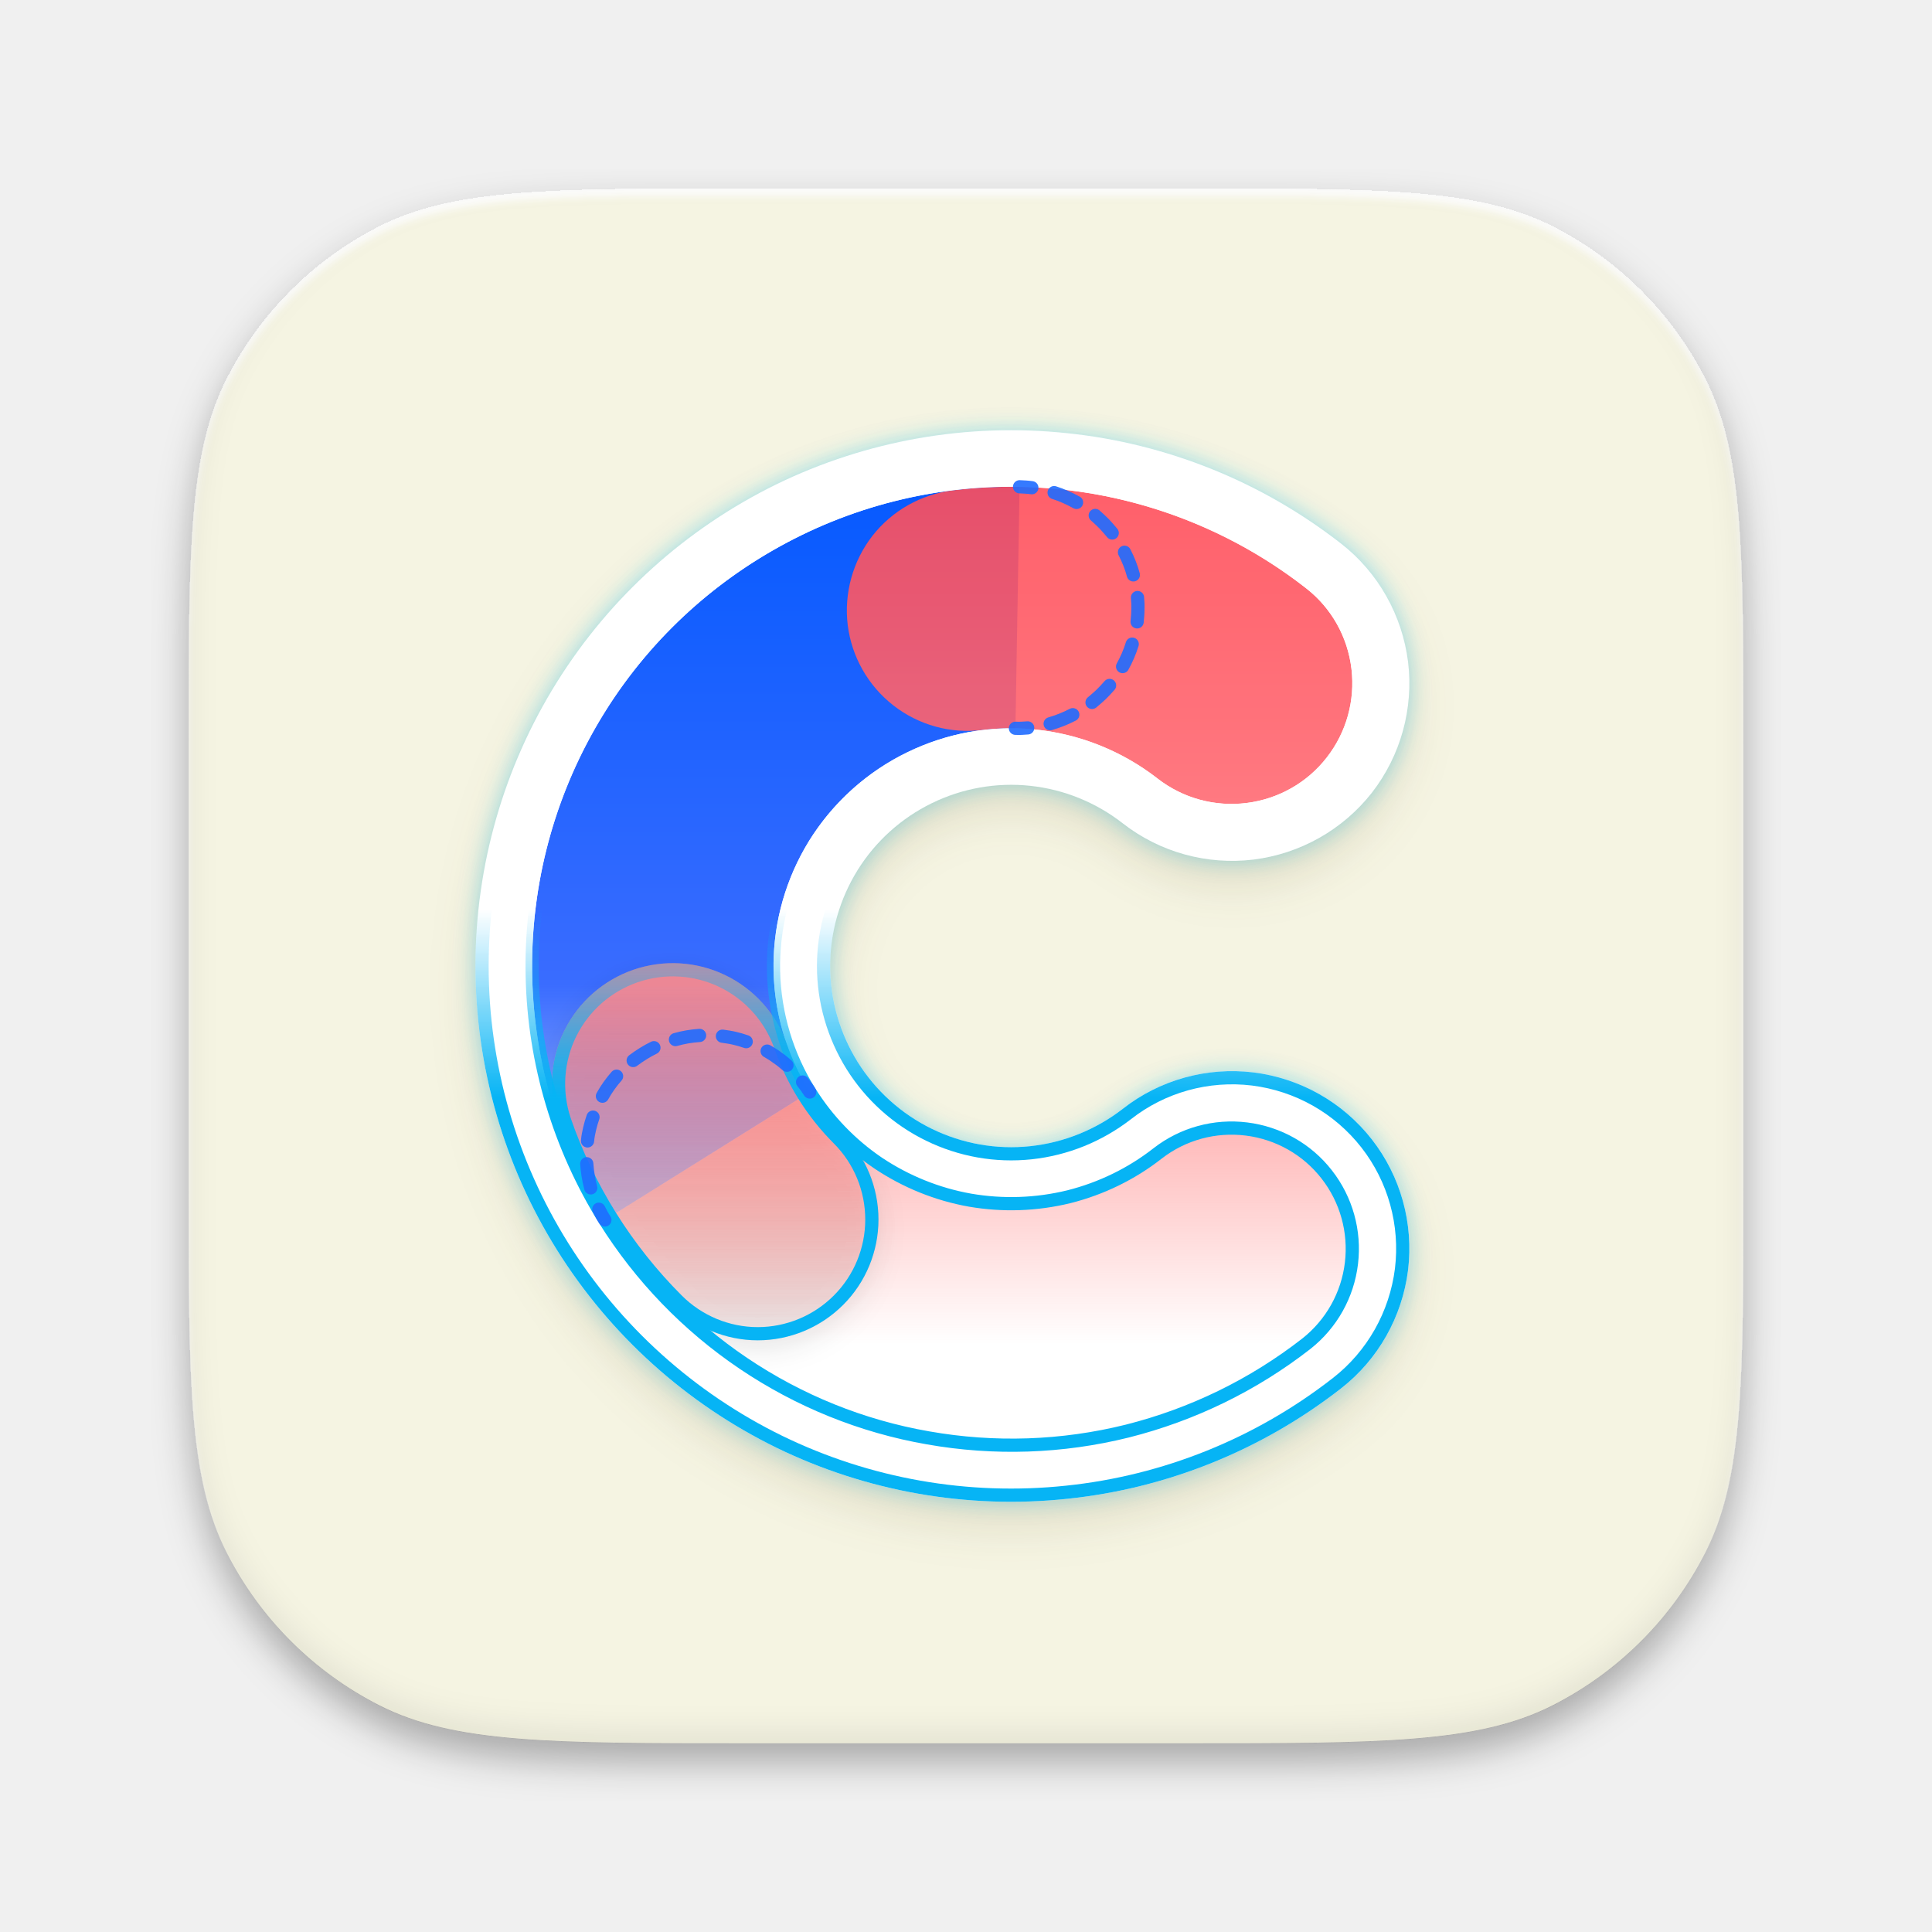
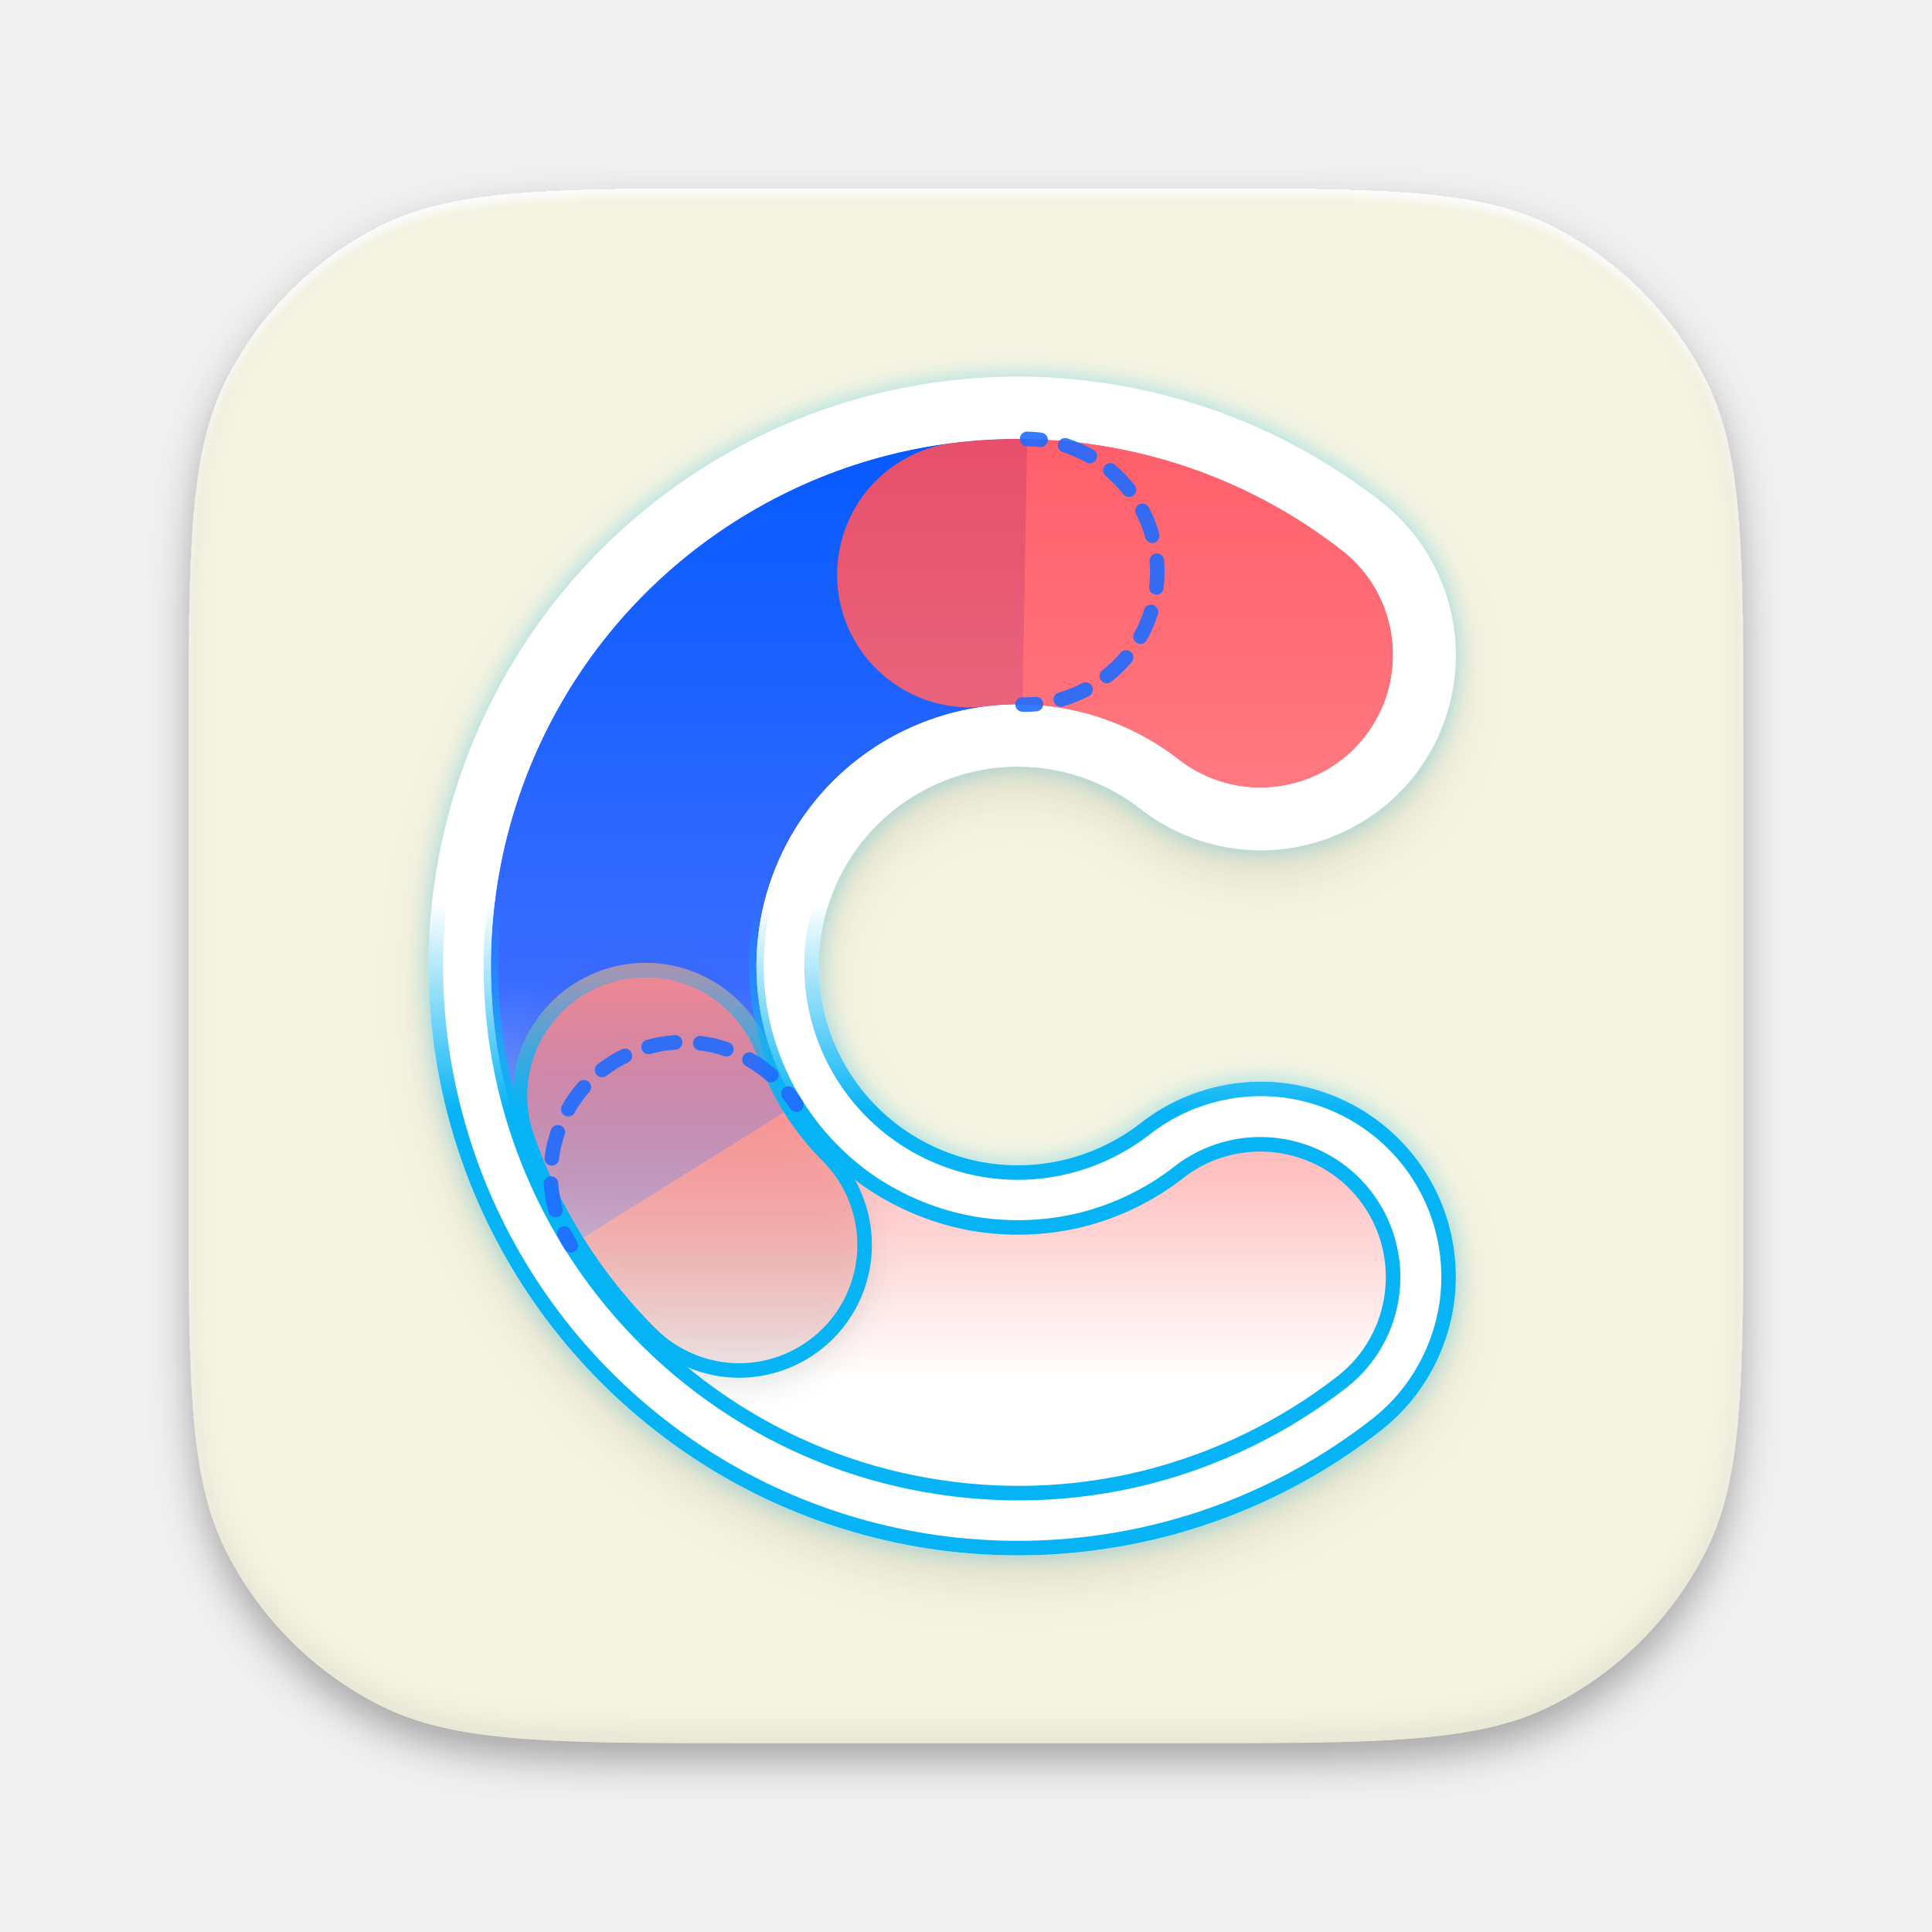
<svg xmlns="http://www.w3.org/2000/svg" xmlns:xlink="http://www.w3.org/1999/xlink" width="1024" height="1024" viewBox="0 0 1024 1024" fill="none">
  <g clip-path="url(#clip0_27_15)">
    <g filter="url(#filter0_dii_27_15)">
      <path d="M100 396C100 292.4 100 240.6 120.2 201C137.9 166.2 166.2 137.9 201 120.2C240.6 100 292.4 100 396 100H628C731.6 100 783.4 100 823 120.2C857.8 137.9 886.1 166.2 903.8 201C924 240.6 924 292.4 924 396V628C924 731.6 924 783.4 903.8 823C886.1 857.8 857.8 886.1 823 903.8C783.4 924 731.6 924 628 924H396C292.4 924 240.6 924 201 903.8C166.2 886.1 137.9 857.8 120.2 823C100 783.4 100 731.6 100 628V396Z" fill="#F5F4E2" />
    </g>
-     <g filter="url(#filter1_dd_27_15)">
-       <use xlink:href="#stroke0_27_15" fill="white" />
-       <mask id="stroke1_27_15" fill="white">
-         <use xlink:href="#stroke0_27_15" />
+     <g transform="translate(500.5 512) scale(1.1) translate(-500.5 -512)">
+       <g filter="url(#filter1_dd_27_15)">
+         <use xlink:href="#stroke0_27_15" fill="white" />
+         <mask id="stroke1_27_15" fill="white">
+           <use xlink:href="#stroke0_27_15" />
+         </mask>
+         <path d="M710.9 735.8C668.9 768.6 618.6 788.9 565.7 794.4C512.8 800 459.3 790.6 411.5 767.3C363.7 743.9 323.4 707.6 295.2 662.5C267 617.4 252 565.2 252 512C252 458.8 267 406.6 295.2 361.5C323.4 316.4 363.7 280.1 411.5 256.7C459.3 233.4 512.8 224 565.7 229.6C618.6 235.1 668.9 255.4 710.9 288.2C730.5 303.5 743.2 326.1 746.3 350.8C749.3 375.6 742.4 400.5 727.1 420.2C711.7 439.8 689.2 452.5 664.4 455.6C639.7 458.6 614.7 451.7 595.1 436.4C580.9 425.3 563.9 418.4 546 416.5C528.1 414.6 510.1 417.8 493.9 425.7C477.7 433.6 464.1 445.9 454.6 461.1C445.1 476.4 440 494 440 512C440 530 445.1 547.6 454.6 562.9C464.1 578.1 477.7 590.4 493.9 598.3C510.1 606.2 528.1 609.4 546 607.5C563.9 605.6 580.9 598.7 595.1 587.7C614.7 572.3 639.7 565.4 664.4 568.4C689.2 571.5 711.7 584.2 727.1 603.9C742.4 623.5 749.3 648.4 746.3 673.2C743.2 697.9 730.5 720.5 710.9 735.8Z" stroke-width="14" stroke="url(#paint0_linear_27_15)" mask="url(#stroke1_27_15)" />
+       </g>
+       <mask id="mask0_27_15" style="mask-type:alpha" maskUnits="userSpaceOnUse" x="281" y="257" width="436" height="510">
+         <path d="M692.4 712.2C654.9 741.5 609.9 759.6 562.6 764.6C515.2 769.6 467.4 761.2 424.7 740.3C381.9 719.4 345.8 687 320.6 646.6C295.4 606.2 282 559.6 282 512C282 464.4 295.4 417.8 320.6 377.4C345.8 337 381.9 304.6 424.7 283.7C467.4 262.8 515.2 254.4 562.6 259.4C609.9 264.4 654.9 282.5 692.4 311.9C705.7 322.3 714.3 337.6 716.3 354.5C718.3 371.3 713.6 388.2 703.2 401.5C692.8 414.9 677.5 423.5 660.7 425.6C643.9 427.7 627 423.1 613.6 412.7C595 398.2 572.6 389.2 549.2 386.7C525.7 384.2 502 388.4 480.8 398.8C459.5 409.1 441.7 425.2 429.1 445.2C416.6 465.3 410 488.4 410 512C410 535.6 416.6 558.7 429.1 578.8C441.7 598.8 459.5 614.9 480.8 625.2C502 635.6 525.7 639.8 549.2 637.3C572.6 634.8 595 625.8 613.6 611.3C627 600.9 643.9 596.3 660.7 598.4C677.5 600.5 692.8 609.1 703.2 622.5C713.6 635.8 718.3 652.7 716.3 669.5C714.3 686.4 705.7 701.7 692.4 712.2Z" fill="black" />
      </mask>
-       <path d="M710.9 735.8C668.9 768.6 618.6 788.9 565.7 794.4C512.8 800 459.3 790.6 411.5 767.3C363.7 743.9 323.4 707.6 295.2 662.5C267 617.4 252 565.2 252 512C252 458.8 267 406.6 295.2 361.5C323.4 316.4 363.7 280.1 411.5 256.7C459.3 233.4 512.8 224 565.7 229.6C618.6 235.1 668.9 255.4 710.9 288.2C730.5 303.5 743.2 326.1 746.3 350.8C749.3 375.6 742.4 400.5 727.1 420.2C711.7 439.8 689.2 452.5 664.4 455.6C639.7 458.6 614.7 451.7 595.1 436.4C580.9 425.3 563.9 418.4 546 416.5C528.1 414.6 510.1 417.8 493.9 425.7C477.7 433.6 464.1 445.9 454.6 461.1C445.1 476.4 440 494 440 512C440 530 445.1 547.6 454.6 562.9C464.1 578.1 477.7 590.4 493.9 598.3C510.1 606.2 528.1 609.4 546 607.5C563.9 605.6 580.9 598.7 595.1 587.7C614.7 572.3 639.7 565.4 664.4 568.4C689.2 571.5 711.7 584.2 727.1 603.9C742.4 623.5 749.3 648.4 746.3 673.2C743.2 697.9 730.5 720.5 710.9 735.8Z" stroke-width="14" stroke="url(#paint0_linear_27_15)" mask="url(#stroke1_27_15)" />
+       <g mask="url(#mask0_27_15)">
+         <path d="M692.4 712.2C664.3 734.1 632 749.8 597.5 758.5C562.9 767.1 527 768.3 491.9 762.1C456.8 756 423.5 742.5 394 722.6C364.5 702.7 339.5 676.8 320.6 646.6L429.2 578.8C438.5 593.7 450.9 606.6 465.5 616.5C480.2 626.3 496.7 633 514.1 636.1C531.5 639.1 549.3 638.5 566.5 634.3C583.6 630 599.7 622.2 613.6 611.3C627 600.9 643.9 596.3 660.7 598.4C677.5 600.5 692.8 609.1 703.2 622.5C713.6 635.8 718.3 652.7 716.3 669.5C714.3 686.4 705.7 701.7 692.4 712.2Z" fill="url(#paint1_linear_27_15)" />
+         <path d="M320.6 646.6C296.4 607.8 283.1 563.2 282.1 517.5C281.1 471.8 292.4 426.7 314.9 386.9C337.4 347.1 370.3 314.2 410 291.5C449.6 268.8 494.7 257.2 540.4 258L538.2 386C515.5 385.6 493.2 391.4 473.5 402.6C453.8 413.9 437.5 430.2 426.3 450C415.2 469.7 409.5 492.1 410 514.8C410.5 537.4 417.1 559.5 429.2 578.8L320.6 646.6Z" fill="url(#paint2_linear_27_15)" />
+         <g opacity="0.9" filter="url(#filter2_d_27_15)">
+           <path d="M356.4 691.6C329.1 664.3 308.4 631.2 295.8 594.7C290.5 578.7 291.7 561.2 299.2 546.1C306.7 531 319.8 519.5 335.7 514C351.7 508.5 369.1 509.5 384.3 516.8C399.5 524.1 411.2 537.1 416.9 553C423.1 571.1 433.4 587.6 446.9 601.1C458.9 613.1 465.6 629.4 465.6 646.4C465.6 663.3 458.9 679.6 446.9 691.6C434.9 703.6 418.6 710.4 401.6 710.4C384.7 710.4 368.4 703.6 356.4 691.6Z" fill="url(#paint3_linear_27_15)" />
+         </g>
+         <path opacity="0.9" d="M505.1 259.9C571.9 251.7 639.3 270.4 692.4 311.9C705.7 322.3 714.3 337.6 716.3 354.5C718.3 371.3 713.6 388.2 703.2 401.5C692.8 414.9 677.5 423.5 660.7 425.6C643.9 427.7 627 423.1 613.6 412.7C600.5 402.5 585.6 395 569.7 390.6C553.7 386.2 537.1 384.9 520.6 386.9C503.8 389 486.8 384.3 473.4 373.8C460.1 363.4 451.4 348.1 449.3 331.2C447.3 314.4 452 297.4 462.4 284C472.9 270.6 488.2 262 505.1 259.9Z" fill="url(#paint4_linear_27_15)" />
+       </g>
+       <path d="M429.2 578.8C438.5 593.7 450.9 606.6 465.5 616.5C480.2 626.3 496.7 633 514.1 636.1C531.5 639.1 549.3 638.5 566.5 634.3C583.6 630 599.7 622.2 613.6 611.3C627 600.9 643.9 596.3 660.7 598.4C677.5 600.5 692.8 609.1 703.2 622.5C713.6 635.8 718.3 652.7 716.3 669.5C714.3 686.4 705.7 701.7 692.4 712.2C664.3 734.1 632 749.8 597.5 758.5C562.9 767.1 527 768.3 491.9 762.1C456.8 756 423.5 742.5 394 722.6C364.5 702.7 339.5 676.8 320.6 646.6" stroke-width="7" stroke="url(#paint5_linear_27_15)" />
+       <path d="M320.6 646.6C296.4 607.8 283.1 563.2 282.1 517.5C281.1 471.8 292.4 426.7 314.9 386.9C337.4 347.1 370.3 314.2 410 291.5C449.6 268.8 494.7 257.2 540.4 258L538.2 386C515.5 385.6 493.2 391.4 473.5 402.6C453.8 413.9 437.5 430.2 426.3 450C415.2 469.7 409.5 492.1 410 514.8C410.5 537.4 417.1 559.5 429.2 578.8" stroke-width="7" stroke="url(#paint6_linear_27_15)" />
+       <mask id="stroke2_27_15" fill="white">
+         <path d="M356.4 691.6C329.1 664.3 308.4 631.2 295.8 594.7C290.5 578.7 291.7 561.2 299.2 546.1C306.7 531 319.8 519.5 335.7 514C351.7 508.5 369.1 509.5 384.3 516.8C399.5 524.1 411.2 537.1 416.9 553C423.1 571.1 433.4 587.6 446.9 601.1C458.9 613.1 465.6 629.4 465.6 646.4C465.6 663.3 458.9 679.6 446.9 691.6C434.9 703.6 418.6 710.4 401.6 710.4C384.7 710.4 368.4 703.6 356.4 691.6Z" />
+       </mask>
+       <path d="M356.4 691.6C329.1 664.3 308.4 631.2 295.8 594.7C290.5 578.7 291.7 561.2 299.2 546.1C306.7 531 319.8 519.5 335.7 514C351.7 508.5 369.1 509.5 384.3 516.8C399.5 524.1 411.2 537.1 416.9 553C423.1 571.1 433.4 587.6 446.9 601.1C458.9 613.1 465.6 629.4 465.6 646.4C465.6 663.3 458.9 679.6 446.9 691.6C434.9 703.6 418.6 710.4 401.6 710.4C384.7 710.4 368.4 703.6 356.4 691.6Z" stroke-width="14" stroke="url(#paint7_linear_27_15)" mask="url(#stroke2_27_15)" />
+       <path opacity="0.9" d="M538.2 386C540.4 386.1 542.5 386 544.7 385.8M540.4 258C542.6 258.1 544.8 258.2 546.9 258.5M556.6 383.6C560.7 382.4 564.8 380.8 568.6 378.8M578.8 372.3C580.5 370.9 582.1 369.5 583.7 368C585.2 366.5 586.7 364.9 588.1 363.3M595 353.3C597.1 349.5 598.8 345.6 600.1 341.4M602.7 329.6C602.9 327.5 603.1 325.3 603.1 323.1C603.2 321 603.1 318.8 602.9 316.7M600.7 304.7C599.6 300.6 598 296.6 596 292.7M589.5 282.5C588.1 280.8 586.7 279.2 585.2 277.6C583.7 276.1 582.1 274.6 580.5 273.2M570.6 266.3C566.8 264.2 562.8 262.4 558.7 261.1" stroke-width="7" stroke-linecap="round" stroke="#1F6BFF" />
+       <path opacity="0.9" d="M429.2 578.8C428 576.9 426.8 575.2 425.4 573.5M320.6 646.6C319.4 644.8 318.4 642.9 317.4 640.9M313.1 629.6C312 625.4 311.3 621.1 311 616.8M311.4 604.7C311.6 602.5 312 600.4 312.5 598.3C313 596.2 313.6 594.1 314.3 592.1M319.3 581C321.4 577.2 323.9 573.7 326.8 570.4M335.6 562.1C337.3 560.8 339.1 559.6 341 558.4C342.8 557.3 344.7 556.2 346.6 555.3M358 551C362.2 549.8 366.4 549.1 370.8 548.8M382.9 549.2C385 549.5 387.2 549.8 389.3 550.3C391.4 550.8 393.5 551.4 395.5 552.1M406.6 557.1C408.5 558.2 410.3 559.3 412 560.6C413.8 561.8 415.5 563.2 417.1 564.6" stroke-width="7" stroke-linecap="round" stroke="#1F6BFF" />
    </g>
-     <mask id="mask0_27_15" style="mask-type:alpha" maskUnits="userSpaceOnUse" x="281" y="257" width="436" height="510">
-       <path d="M692.4 712.2C654.9 741.5 609.9 759.6 562.6 764.6C515.2 769.6 467.4 761.2 424.7 740.3C381.9 719.4 345.8 687 320.6 646.6C295.4 606.2 282 559.6 282 512C282 464.4 295.4 417.8 320.6 377.4C345.8 337 381.9 304.6 424.7 283.7C467.4 262.8 515.2 254.4 562.6 259.4C609.9 264.4 654.9 282.5 692.4 311.9C705.7 322.3 714.3 337.6 716.3 354.5C718.3 371.3 713.6 388.2 703.2 401.5C692.8 414.9 677.5 423.5 660.7 425.6C643.9 427.7 627 423.1 613.6 412.7C595 398.2 572.6 389.2 549.2 386.7C525.7 384.2 502 388.4 480.8 398.8C459.5 409.1 441.7 425.2 429.1 445.2C416.6 465.3 410 488.4 410 512C410 535.6 416.6 558.7 429.1 578.8C441.7 598.8 459.5 614.9 480.8 625.2C502 635.6 525.7 639.8 549.2 637.3C572.6 634.8 595 625.8 613.6 611.3C627 600.9 643.9 596.3 660.7 598.4C677.5 600.5 692.8 609.1 703.2 622.5C713.6 635.8 718.3 652.7 716.3 669.5C714.3 686.4 705.7 701.7 692.4 712.2Z" fill="black" />
-     </mask>
-     <g mask="url(#mask0_27_15)">
-       <path d="M692.4 712.2C664.3 734.1 632 749.8 597.5 758.5C562.9 767.1 527 768.3 491.9 762.1C456.8 756 423.5 742.5 394 722.6C364.5 702.7 339.5 676.8 320.6 646.6L429.2 578.8C438.5 593.7 450.9 606.6 465.5 616.5C480.2 626.3 496.7 633 514.1 636.1C531.5 639.1 549.3 638.5 566.5 634.3C583.6 630 599.7 622.2 613.6 611.3C627 600.9 643.9 596.3 660.7 598.4C677.5 600.5 692.8 609.1 703.2 622.5C713.6 635.8 718.3 652.7 716.3 669.5C714.3 686.4 705.7 701.7 692.4 712.2Z" fill="url(#paint1_linear_27_15)" />
-       <path d="M320.6 646.6C296.4 607.8 283.1 563.2 282.1 517.5C281.1 471.8 292.4 426.7 314.9 386.9C337.4 347.1 370.3 314.2 410 291.5C449.6 268.8 494.7 257.2 540.4 258L538.2 386C515.5 385.6 493.2 391.4 473.5 402.6C453.8 413.9 437.5 430.2 426.3 450C415.2 469.7 409.5 492.1 410 514.8C410.5 537.4 417.1 559.5 429.2 578.8L320.6 646.6Z" fill="url(#paint2_linear_27_15)" />
-       <g opacity="0.9" filter="url(#filter2_d_27_15)">
-         <path d="M356.4 691.6C329.1 664.3 308.4 631.2 295.8 594.7C290.5 578.7 291.7 561.2 299.2 546.1C306.7 531 319.8 519.5 335.7 514C351.7 508.5 369.1 509.5 384.3 516.8C399.5 524.1 411.2 537.1 416.9 553C423.1 571.1 433.4 587.6 446.9 601.1C458.9 613.1 465.6 629.4 465.6 646.4C465.6 663.3 458.9 679.6 446.9 691.6C434.9 703.6 418.6 710.4 401.6 710.4C384.7 710.4 368.4 703.6 356.4 691.6Z" fill="url(#paint3_linear_27_15)" />
-       </g>
-       <path opacity="0.9" d="M505.1 259.9C571.9 251.7 639.3 270.4 692.4 311.9C705.7 322.3 714.3 337.6 716.3 354.5C718.3 371.3 713.6 388.2 703.2 401.5C692.8 414.9 677.5 423.5 660.7 425.6C643.9 427.7 627 423.1 613.6 412.7C600.5 402.5 585.6 395 569.7 390.6C553.7 386.2 537.1 384.9 520.6 386.9C503.8 389 486.8 384.3 473.4 373.8C460.1 363.4 451.4 348.1 449.3 331.2C447.3 314.4 452 297.4 462.4 284C472.9 270.6 488.2 262 505.1 259.9Z" fill="url(#paint4_linear_27_15)" />
-     </g>
-     <path d="M429.2 578.8C438.5 593.7 450.9 606.6 465.5 616.5C480.2 626.3 496.7 633 514.1 636.1C531.5 639.1 549.3 638.5 566.5 634.3C583.6 630 599.7 622.2 613.6 611.3C627 600.9 643.9 596.3 660.7 598.4C677.5 600.5 692.8 609.1 703.2 622.5C713.6 635.8 718.3 652.7 716.3 669.5C714.3 686.4 705.7 701.7 692.4 712.2C664.3 734.1 632 749.8 597.5 758.5C562.9 767.1 527 768.3 491.9 762.1C456.8 756 423.5 742.5 394 722.6C364.5 702.7 339.5 676.8 320.6 646.6" stroke-width="7" stroke="url(#paint5_linear_27_15)" />
-     <path d="M320.6 646.6C296.4 607.8 283.1 563.2 282.1 517.5C281.1 471.8 292.4 426.7 314.9 386.9C337.4 347.1 370.3 314.2 410 291.5C449.6 268.8 494.7 257.2 540.4 258L538.2 386C515.5 385.6 493.2 391.4 473.5 402.6C453.8 413.9 437.5 430.2 426.3 450C415.2 469.7 409.5 492.1 410 514.8C410.5 537.4 417.1 559.5 429.2 578.8" stroke-width="7" stroke="url(#paint6_linear_27_15)" />
-     <mask id="stroke2_27_15" fill="white">
-       <path d="M356.4 691.6C329.1 664.3 308.4 631.2 295.8 594.7C290.5 578.7 291.7 561.2 299.2 546.1C306.7 531 319.8 519.5 335.7 514C351.7 508.5 369.1 509.5 384.3 516.8C399.5 524.1 411.2 537.1 416.9 553C423.1 571.1 433.4 587.6 446.9 601.1C458.9 613.1 465.6 629.4 465.6 646.4C465.6 663.3 458.9 679.6 446.9 691.6C434.9 703.6 418.6 710.4 401.6 710.4C384.7 710.4 368.4 703.6 356.4 691.6Z" />
-     </mask>
-     <path d="M356.4 691.6C329.1 664.3 308.4 631.2 295.8 594.7C290.5 578.7 291.7 561.2 299.2 546.1C306.7 531 319.8 519.5 335.7 514C351.7 508.5 369.1 509.5 384.3 516.8C399.5 524.1 411.2 537.1 416.9 553C423.1 571.1 433.4 587.6 446.9 601.1C458.9 613.1 465.6 629.4 465.6 646.4C465.6 663.3 458.9 679.6 446.9 691.6C434.9 703.6 418.6 710.4 401.6 710.4C384.7 710.4 368.4 703.6 356.4 691.6Z" stroke-width="14" stroke="url(#paint7_linear_27_15)" mask="url(#stroke2_27_15)" />
-     <path opacity="0.9" d="M538.2 386C540.4 386.1 542.5 386 544.7 385.8M540.4 258C542.6 258.1 544.8 258.2 546.9 258.5M556.6 383.6C560.7 382.4 564.8 380.8 568.6 378.8M578.8 372.3C580.5 370.9 582.1 369.5 583.7 368C585.2 366.5 586.7 364.9 588.1 363.3M595 353.3C597.1 349.5 598.8 345.6 600.1 341.4M602.7 329.6C602.9 327.5 603.1 325.3 603.1 323.1C603.2 321 603.1 318.8 602.9 316.7M600.7 304.7C599.6 300.6 598 296.6 596 292.7M589.5 282.5C588.1 280.8 586.7 279.2 585.2 277.6C583.7 276.1 582.1 274.6 580.5 273.2M570.6 266.3C566.8 264.2 562.8 262.4 558.7 261.1" stroke-width="7" stroke-linecap="round" stroke="#1F6BFF" />
-     <path opacity="0.9" d="M429.2 578.8C428 576.9 426.8 575.2 425.4 573.5M320.6 646.6C319.4 644.8 318.4 642.9 317.4 640.9M313.1 629.6C312 625.4 311.3 621.1 311 616.8M311.4 604.7C311.6 602.5 312 600.4 312.5 598.3C313 596.2 313.6 594.1 314.3 592.1M319.3 581C321.4 577.2 323.9 573.7 326.8 570.4M335.6 562.1C337.3 560.8 339.1 559.6 341 558.4C342.8 557.3 344.7 556.2 346.6 555.3M358 551C362.2 549.8 366.4 549.1 370.8 548.8M382.9 549.2C385 549.5 387.2 549.8 389.3 550.3C391.4 550.8 393.5 551.4 395.5 552.1M406.6 557.1C408.5 558.2 410.3 559.3 412 560.6C413.8 561.8 415.5 563.2 417.1 564.6" stroke-width="7" stroke-linecap="round" stroke="#1F6BFF" />
  </g>
  <defs>
    <filter id="filter0_dii_27_15" x="80" y="90" width="864" height="864" filterUnits="userSpaceOnUse" color-interpolation-filters="sRGB">
      <feFlood flood-opacity="0" result="BackgroundImageFix" />
      <feColorMatrix in="SourceAlpha" type="matrix" values="0 0 0 0 0 0 0 0 0 0 0 0 0 0 0 0 0 0 127 0" result="hardAlpha" />
      <feOffset dy="10" />
      <feGaussianBlur stdDeviation="10" />
      <feColorMatrix type="matrix" values="0 0 0 0 0 0 0 0 0 0 0 0 0 0 0 0 0 0 0.3 0" />
      <feBlend mode="normal" in2="BackgroundImageFix" result="effect1_dropShadow_27_15" />
      <feBlend mode="normal" in="SourceGraphic" in2="effect1_dropShadow_27_15" result="shape" />
      <feColorMatrix in="SourceAlpha" type="matrix" values="0 0 0 0 0 0 0 0 0 0 0 0 0 0 0 0 0 0 127 0" result="hardAlpha" />
      <feOffset dy="4" />
      <feGaussianBlur stdDeviation="2" />
      <feComposite in2="hardAlpha" operator="arithmetic" k2="-1" k3="1" />
      <feColorMatrix type="matrix" values="0 0 0 0 1 0 0 0 0 1 0 0 0 0 1 0 0 0 0.95 0" />
      <feBlend mode="normal" in2="shape" result="effect2_innerShadow_27_15" />
      <feColorMatrix in="SourceAlpha" type="matrix" values="0 0 0 0 0 0 0 0 0 0 0 0 0 0 0 0 0 0 127 0" result="hardAlpha" />
      <feOffset dy="-6" />
      <feGaussianBlur stdDeviation="8" />
      <feComposite in2="hardAlpha" operator="arithmetic" k2="-1" k3="1" />
      <feColorMatrix type="matrix" values="0 0 0 0 0 0 0 0 0 0 0 0 0 0 0 0 0 0 0.07 0" />
      <feBlend mode="normal" in2="effect2_innerShadow_27_15" result="effect3_innerShadow_27_15" />
    </filter>
    <filter id="filter1_dd_27_15" x="228" y="216" width="543" height="616" filterUnits="userSpaceOnUse" color-interpolation-filters="sRGB">
      <feFlood flood-opacity="0" result="BackgroundImageFix" />
      <feColorMatrix in="SourceAlpha" type="matrix" values="0 0 0 0 0 0 0 0 0 0 0 0 0 0 0 0 0 0 127 0" result="hardAlpha" />
      <feMorphology radius="1" operator="dilate" in="SourceAlpha" result="effect1_dropShadow_27_15" />
      <feOffset />
      <feGaussianBlur stdDeviation="5" />
      <feColorMatrix type="matrix" values="0 0 0 0 0.024 0 0 0 0 0.776 0 0 0 0 1 0 0 0 0.3 0" />
      <feBlend mode="normal" in2="BackgroundImageFix" result="effect1_dropShadow_27_15" />
      <feColorMatrix in="SourceAlpha" type="matrix" values="0 0 0 0 0 0 0 0 0 0 0 0 0 0 0 0 0 0 127 0" result="hardAlpha" />
      <feOffset dy="12" />
      <feGaussianBlur stdDeviation="12" />
      <feColorMatrix type="matrix" values="0 0 0 0 0.353 0 0 0 0 0.29 0 0 0 0 0.102 0 0 0 0.14 0" />
      <feBlend mode="normal" in2="effect1_dropShadow_27_15" result="effect2_dropShadow_27_15" />
      <feBlend mode="normal" in="SourceGraphic" in2="effect2_dropShadow_27_15" result="shape" />
    </filter>
    <filter id="filter2_d_27_15" x="278.6" y="501.5" width="201.1" height="227.9" filterUnits="userSpaceOnUse" color-interpolation-filters="sRGB">
      <feFlood flood-opacity="0" result="BackgroundImageFix" />
      <feColorMatrix in="SourceAlpha" type="matrix" values="0 0 0 0 0 0 0 0 0 0 0 0 0 0 0 0 0 0 127 0" result="hardAlpha" />
      <feOffset dy="5" />
      <feGaussianBlur stdDeviation="7" />
      <feColorMatrix type="matrix" values="0 0 0 0 0 0 0 0 0 0 0 0 0 0 0 0 0 0 0.1 0" />
      <feBlend mode="normal" in2="BackgroundImageFix" result="effect1_dropShadow_27_15" />
      <feBlend mode="normal" in="SourceGraphic" in2="effect1_dropShadow_27_15" result="shape" />
    </filter>
    <linearGradient id="paint0_linear_27_15" x1="499.5" y1="228" x2="499.5" y2="796" gradientUnits="userSpaceOnUse">
      <stop stop-color="#06B4F5" stop-opacity="0" />
      <stop offset="0.447" stop-color="#06B4F5" stop-opacity="0" />
      <stop offset="0.623" stop-color="#06B4F5" />
      <stop offset="1" stop-color="#06B4F5" />
    </linearGradient>
    <linearGradient id="paint1_linear_27_15" x1="518.7" y1="578.8" x2="518.7" y2="766" gradientUnits="userSpaceOnUse">
      <stop stop-color="#FF8A8A" stop-opacity="0.701" />
      <stop offset="0.712" stop-color="#FF8A8A" stop-opacity="0" />
      <stop offset="1" stop-color="#FF8A8A" stop-opacity="0" />
    </linearGradient>
    <linearGradient id="paint2_linear_27_15" x1="411.2" y1="258" x2="411.2" y2="646.6" gradientUnits="userSpaceOnUse">
      <stop stop-color="#065AFF" />
      <stop offset="0.679" stop-color="#3A6CFF" />
      <stop offset="1" stop-color="#3A6CFF" stop-opacity="0.344" />
    </linearGradient>
    <linearGradient id="paint3_linear_27_15" x1="379.1" y1="510.5" x2="379.1" y2="710.4" gradientUnits="userSpaceOnUse">
      <stop stop-color="#FF8788" />
      <stop offset="0.058" stop-color="#FF8A8A" />
      <stop offset="1" stop-color="#FF8A8A" stop-opacity="0.01" />
    </linearGradient>
    <linearGradient id="paint4_linear_27_15" x1="582.8" y1="258" x2="582.8" y2="426.1" gradientUnits="userSpaceOnUse">
      <stop stop-color="#FF4E5A" />
      <stop offset="1.688e-05" stop-color="#FF4E5A" />
      <stop offset="1" stop-color="#FF6A73" />
    </linearGradient>
    <linearGradient id="paint5_linear_27_15" x1="518.7" y1="578.8" x2="518.7" y2="766" gradientUnits="userSpaceOnUse">
      <stop stop-color="#06B4F5" stop-opacity="0.968" />
      <stop offset="0.017" stop-color="#06B4F5" />
      <stop offset="1" stop-color="#06B4F5" />
    </linearGradient>
    <linearGradient id="paint6_linear_27_15" x1="411.2" y1="258" x2="411.2" y2="646.6" gradientUnits="userSpaceOnUse">
      <stop stop-color="#06B4F5" stop-opacity="0" />
      <stop offset="0.576" stop-color="#06B4F5" stop-opacity="0" />
      <stop offset="0.834" stop-color="#06B4F5" />
      <stop offset="1" stop-color="#06B4F5" />
    </linearGradient>
    <linearGradient id="paint7_linear_27_15" x1="379.1" y1="510.5" x2="379.1" y2="710.4" gradientUnits="userSpaceOnUse">
      <stop stop-color="#06B4F5" stop-opacity="0.285" />
      <stop offset="0.358" stop-color="#06B4F5" />
      <stop offset="1" stop-color="#06B4F5" />
    </linearGradient>
    <clipPath id="clip0_27_15">
      <rect width="1024" height="1024" fill="white" />
    </clipPath>
    <path id="stroke0_27_15" d="M710.9 735.8C668.9 768.6 618.6 788.9 565.7 794.4C512.8 800 459.3 790.6 411.5 767.3C363.7 743.9 323.4 707.6 295.2 662.5C267 617.4 252 565.2 252 512C252 458.8 267 406.6 295.2 361.5C323.4 316.4 363.7 280.1 411.5 256.7C459.3 233.4 512.8 224 565.7 229.6C618.6 235.1 668.9 255.4 710.9 288.2C730.5 303.5 743.2 326.1 746.3 350.8C749.3 375.6 742.4 400.5 727.1 420.2C711.7 439.8 689.2 452.5 664.4 455.6C639.7 458.6 614.7 451.7 595.1 436.4C580.9 425.3 563.9 418.4 546 416.5C528.1 414.6 510.1 417.8 493.9 425.7C477.7 433.6 464.1 445.9 454.6 461.1C445.1 476.4 440 494 440 512C440 530 445.1 547.6 454.6 562.9C464.1 578.1 477.7 590.4 493.9 598.3C510.1 606.2 528.1 609.4 546 607.5C563.9 605.6 580.9 598.7 595.1 587.7C614.7 572.3 639.7 565.4 664.4 568.4C689.2 571.5 711.7 584.2 727.1 603.9C742.4 623.5 749.3 648.4 746.3 673.2C743.2 697.9 730.5 720.5 710.9 735.8Z" />
  </defs>
</svg>
